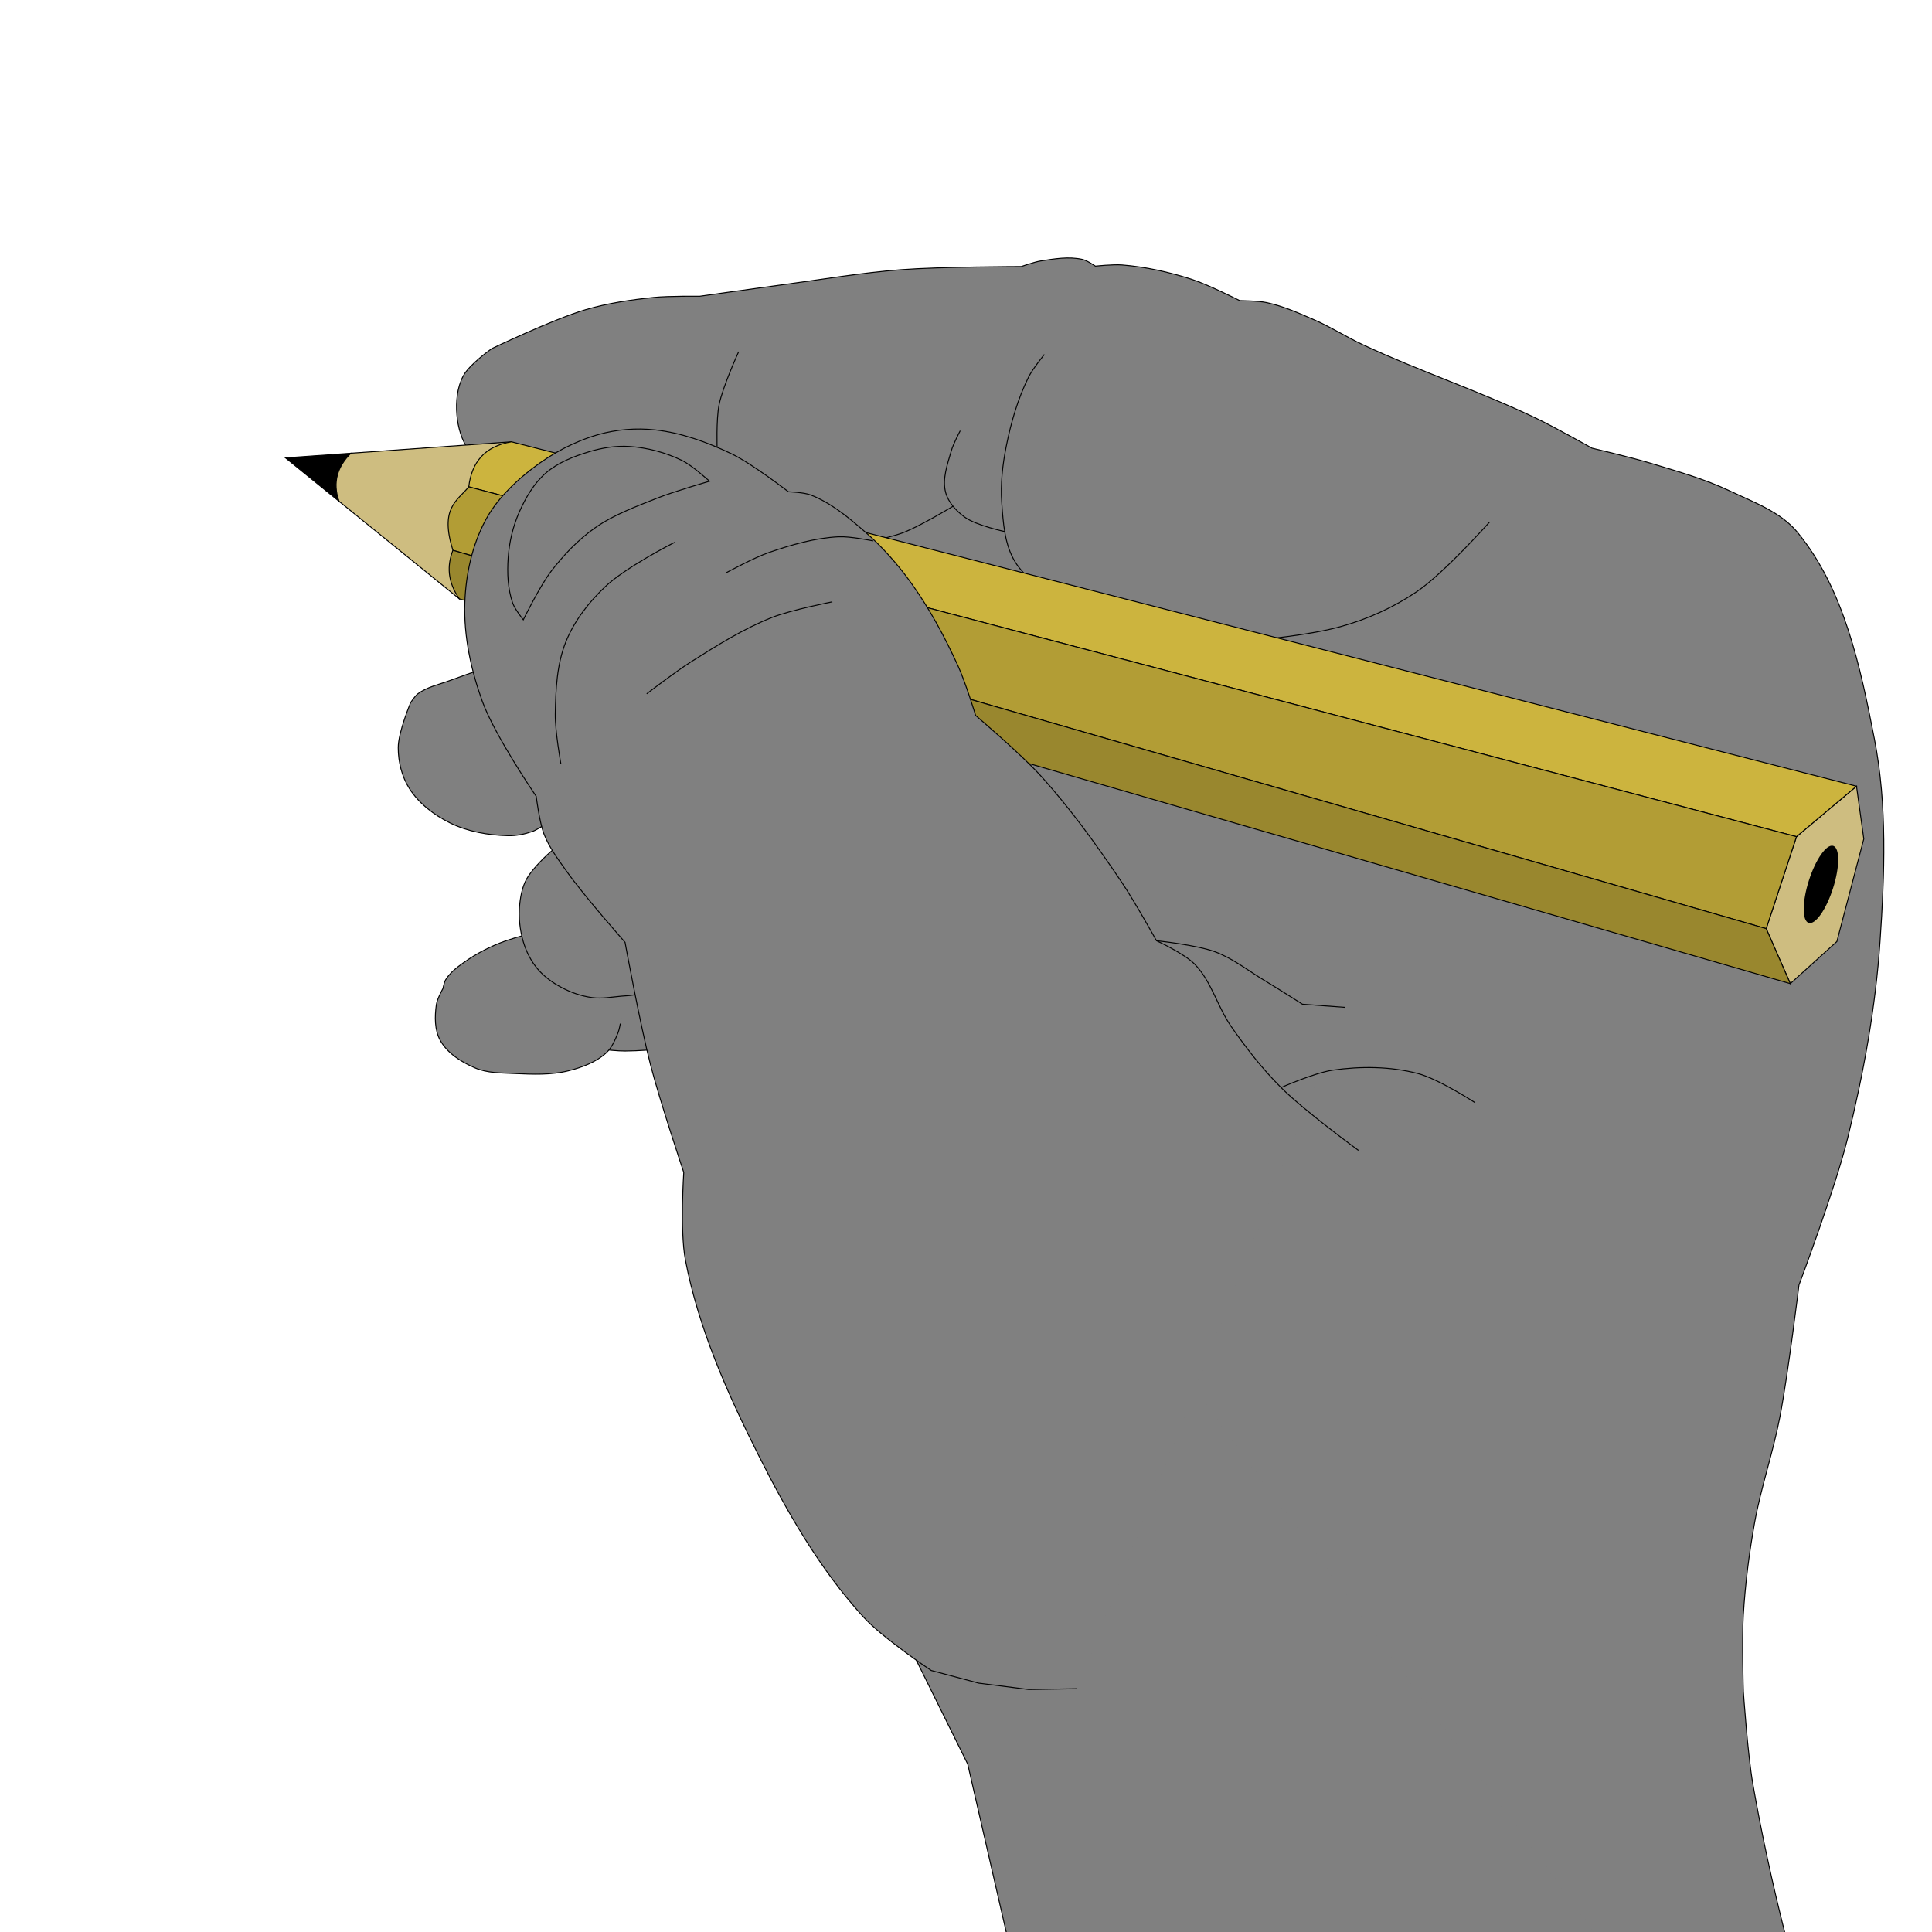
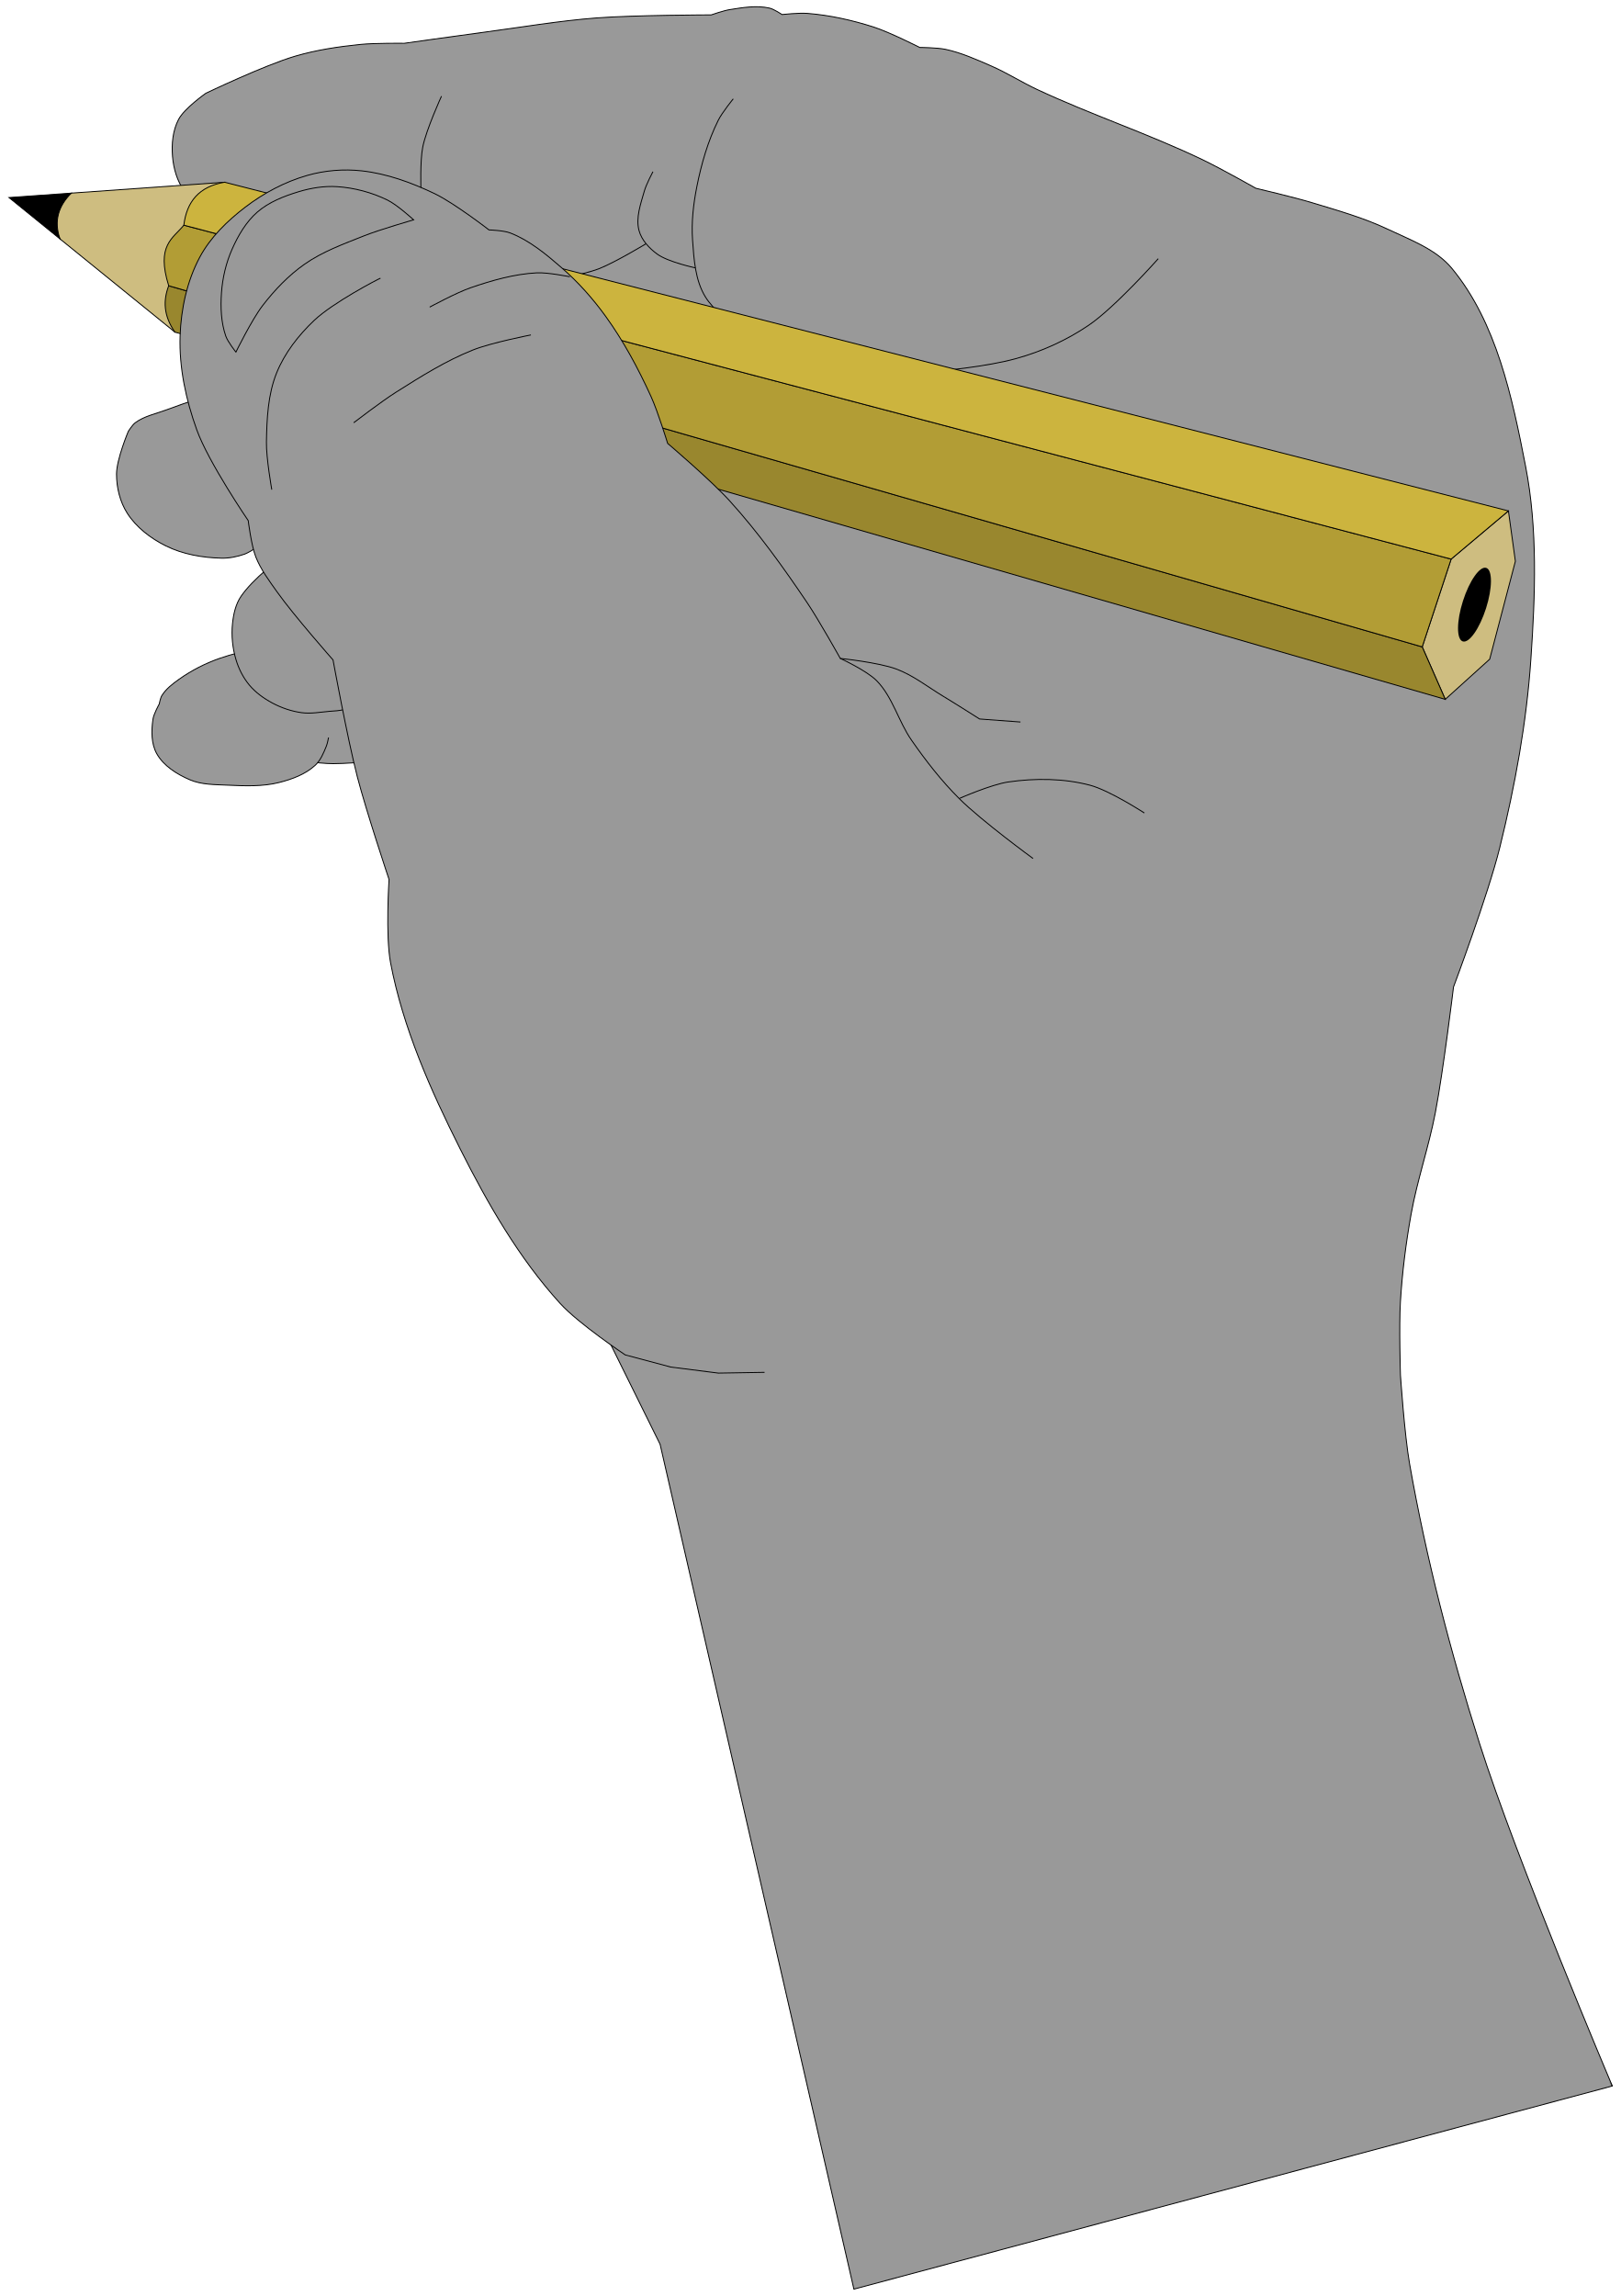
- <svg xmlns="http://www.w3.org/2000/svg" width="2048" height="2048" viewBox="0 0 541.867 541.867" version="1.1" id="svg5" xml:space="preserve">
+ <svg xmlns="http://www.w3.org/2000/svg" width="1800" height="2550" viewBox="0 0 476.25 674.687" version="1.1" id="svg5" xml:space="preserve">
  <defs id="defs2" />
-   <path style="fill:#808080;fill-opacity:1;stroke:#000000;stroke-width:0.265px;stroke-linecap:butt;stroke-linejoin:miter;stroke-opacity:1" d="m 319.465,309.677 c 0,0 -56.645,27.142 -69.41,53.393 -13.167,27.077 0.89,90.322 0.89,90.322 l 20.467,41.379 56.952,248.275 222.848,-59.695 -163.602,-312.731" id="path1793" />
-   <g id="g8078" style="display:inline">
-     <path style="fill:#808080;fill-opacity:1;stroke:#000000;stroke-width:0.265px;stroke-linecap:butt;stroke-linejoin:miter;stroke-opacity:1" d="m 162.625,293.437 c 0,0 8.468,1.359 12.736,1.335 14.352,-0.083 42.768,-4.98 42.768,-4.98 l 8.338,-31.17 -69.793,12.902" id="path1795" />
-     <path style="display:inline;fill:#808080;fill-opacity:1;stroke:#000000;stroke-width:0.265px;stroke-linecap:butt;stroke-linejoin:miter;stroke-opacity:1" d="m 184.878,255.431 c 0,0 -29.083,3.613 -42.827,8.377 -4.232,1.467 -8.3,3.546 -11.956,6.135 -1.903,1.348 -3.844,2.833 -5.078,4.811 -0.46,0.737 -0.779,2.488 -0.779,2.488 0,0 -1.624,2.893 -1.851,4.498 -0.474,3.343 -0.534,7.114 1.101,10.068 2.006,3.626 5.945,6.074 9.753,7.708 3.407,1.462 7.308,1.406 11.012,1.573 5.088,0.23 10.322,0.466 15.259,-0.787 3.774,-0.958 7.676,-2.397 10.54,-5.034 1.608,-1.48 2.48,-3.639 3.303,-5.663 0.326,-0.801 0.629,-2.517 0.629,-2.517" id="path943" />
-   </g>
-   <g id="g6545">
-     <path style="display:inline;fill:#808080;fill-opacity:1;stroke:#000000;stroke-width:0.265px;stroke-linecap:butt;stroke-linejoin:miter;stroke-opacity:1" d="m 147.018,133.986 c 0,0 -6.035,-1.156 -8.753,-2.507 -2.49,-1.238 -5.041,-2.755 -6.674,-5.006 -2.094,-2.885 -3.152,-6.57 -3.448,-10.122 -0.306,-3.669 0.066,-7.643 1.78,-10.901 1.721,-3.272 8.009,-7.675 8.009,-7.675 0,0 17.161,-8.228 26.251,-10.901 6.217,-1.828 12.686,-2.788 19.132,-3.448 4.28,-0.438 12.903,-0.334 12.903,-0.334 0,0 15.493,-2.195 23.248,-3.226 11.078,-1.472 22.116,-3.374 33.259,-4.227 11.206,-0.858 33.704,-0.89 33.704,-0.89 0,0 3.585,-1.26 5.45,-1.557 3.847,-0.614 7.876,-1.291 11.68,-0.445 1.344,0.299 3.671,1.891 3.671,1.891 0,0 4.974,-0.53 7.453,-0.334 6.604,0.523 13.157,1.985 19.466,4.004 4.711,1.508 13.571,6.007 13.571,6.007 0,0 5.092,0.026 7.564,0.556 4.668,1 9.083,2.986 13.459,4.894 4.621,2.015 8.893,4.761 13.459,6.897 15.908,7.439 32.658,12.998 48.498,20.578 5.387,2.578 15.795,8.454 15.795,8.454 0,0 11.04,2.585 16.463,4.227 7.52,2.277 15.148,4.42 22.247,7.786 6.676,3.166 14.212,5.865 18.91,11.568 13.13,15.938 17.671,37.787 21.613,58.057 3.605,18.537 2.852,37.79 1.573,56.631 -1.267,18.664 -4.645,37.21 -9.124,55.373 -3.452,14.001 -13.617,41.062 -13.617,41.062 0,0 -3.002,24.713 -5.339,36.93 -1.919,10.034 -5.312,19.756 -7.119,29.811 -1.535,8.543 -2.626,17.185 -3.148,25.85 -0.431,7.145 0.015,21.473 0.015,21.473 0,0 1.176,17.48 2.689,26.092 4.882,27.791 12.005,55.225 20.543,82.119 10.89,34.304 39.013,100.678 39.013,100.678" id="path923" />
-     <path style="fill:none;stroke:#000000;stroke-width:0.265px;stroke-linecap:butt;stroke-linejoin:miter;stroke-opacity:1" d="m 304.533,173.962 c 0,0 -15.317,-9.05 -19.803,-16.338 -2.988,-4.853 -3.369,-10.99 -3.775,-16.675 -0.375,-5.247 0.234,-10.571 1.258,-15.731 1.33,-6.701 3.251,-13.389 6.292,-19.506 1.14,-2.293 4.405,-6.292 4.405,-6.292" id="path929" />
-     <path style="fill:none;stroke:#000000;stroke-width:0.265px;stroke-linecap:butt;stroke-linejoin:miter;stroke-opacity:1" d="m 281.828,149.093 c 0,0 -8.032,-1.706 -11.256,-4.053 -2.357,-1.716 -4.594,-4.105 -5.349,-6.922 -1.013,-3.782 0.505,-7.874 1.573,-11.641 0.563,-1.987 2.517,-5.663 2.517,-5.663" id="path931" />
-     <path style="fill:none;stroke:#000000;stroke-width:0.265px;stroke-linecap:butt;stroke-linejoin:miter;stroke-opacity:1" d="m 267.288,141.99 c 0,0 -8.899,5.377 -13.705,7.296 -2.793,1.115 -8.694,2.413 -8.694,2.413" id="path933" />
-     <path style="fill:none;stroke:#000000;stroke-width:0.265px;stroke-linecap:butt;stroke-linejoin:miter;stroke-opacity:1" d="m 201.138,126.009 c 0,0 -0.283,-8.365 0.532,-12.432 1.044,-5.205 5.506,-14.944 5.506,-14.944" id="path935" />
-     <path style="fill:none;stroke:#000000;stroke-width:0.265px;stroke-linecap:butt;stroke-linejoin:miter;stroke-opacity:1" d="m 417.797,146.385 c 0,0 -12.656,14.274 -20.467,19.577 -6.479,4.399 -13.807,7.709 -21.357,9.789 -16.563,4.562 -51.239,5.543 -51.239,5.543" id="path1057" />
-   </g>
-   <path style="display:inline;fill:#808080;fill-opacity:1;stroke:#000000;stroke-width:0.265px;stroke-linecap:butt;stroke-linejoin:miter;stroke-opacity:1" d="m 177.296,222.649 c 0,0 -22.021,12.774 -29.011,22.925 -1.59,2.308 -2.226,5.235 -2.517,8.023 -0.369,3.537 0.005,7.211 1.023,10.618 0.805,2.697 2.127,5.313 3.933,7.472 1.834,2.192 4.243,3.924 6.764,5.27 2.655,1.418 5.591,2.425 8.573,2.832 2.705,0.369 5.461,-0.149 8.18,-0.393 1.484,-0.134 3.014,-0.125 4.431,-0.586 15.123,-4.916 41.931,-22.75 41.931,-22.75" id="path941" />
-   <path style="fill:#808080;fill-opacity:1;stroke:#000000;stroke-width:0.265px;stroke-linecap:butt;stroke-linejoin:miter;stroke-opacity:1" d="m 158.725,179.962 c 0,0 -21.735,6.865 -32.406,10.854 -3.083,1.153 -6.485,1.809 -9.124,3.775 -0.867,0.646 -2.045,2.517 -2.045,2.517 0,0 -3.459,8.234 -3.461,12.585 -0.002,3.969 1.012,8.137 3.146,11.484 2.66,4.172 6.893,7.398 11.326,9.596 5.004,2.481 10.776,3.493 16.36,3.618 2.304,0.052 4.633,-0.433 6.81,-1.188 1,-0.346 2.794,-1.507 2.794,-1.507 l 35.411,-17.519" id="path939" />
-   <g id="g6537" transform="translate(47.82183,7.507445)">
-     <path style="fill:#cebd80;fill-opacity:1;stroke:#000000;stroke-width:0.265px;stroke-linecap:butt;stroke-linejoin:miter;stroke-opacity:1" d="m 95.644,116.409 -45.062,3.201 -7.868,3.971 4.534,9.488 33.766,27.386 z" id="path6528" />
-     <path style="fill:#cebd80;fill-opacity:1;stroke:#000000;stroke-width:0.265px;stroke-linecap:butt;stroke-linejoin:miter;stroke-opacity:1" d="m 472.872,212.997 -16.832,14.158 -8.495,25.799 6.764,15.416 13.057,-11.798 7.551,-28.788 z" id="path5494" />
-     <ellipse style="fill:#000000;fill-opacity:1;stroke:none;stroke-width:1;stroke-linejoin:round;stroke-dasharray:none;stroke-opacity:1" id="path5548" cx="514.124" cy="88.397" rx="3.559" ry="11.339" transform="rotate(17.70191)" />
-     <path style="fill:#ccb43e;fill-opacity:1;stroke:#000000;stroke-width:0.265px;stroke-linecap:butt;stroke-linejoin:miter;stroke-opacity:1" d="M 472.872,212.997 95.644,116.409 c -7.531,1.227 -11.173,5.736 -11.996,12.623 l 372.391,98.123 z" id="path6484" />
-     <path style="fill:#b29d35;fill-opacity:1;stroke:#000000;stroke-width:0.265px;stroke-linecap:butt;stroke-linejoin:miter;stroke-opacity:1" d="M 456.04,227.155 83.648,129.032 c -3.229,3.937 -8.179,5.907 -4.449,17.798 L 447.545,252.953 Z" id="path6486" />
-     <path style="fill:#99872e;fill-opacity:1;stroke:#000000;stroke-width:0.265px;stroke-linecap:butt;stroke-linejoin:miter;stroke-opacity:1" d="M 447.545,252.953 79.199,146.83 c -1.628,4.263 -1.578,8.736 1.815,13.626 L 454.309,268.37 Z" id="path6488" />
-     <path style="fill:#000000;fill-opacity:1;stroke:#000000;stroke-width:0.265px;stroke-linecap:butt;stroke-linejoin:miter;stroke-opacity:1" d="m 32.258,120.912 14.99,12.158 C 45.409,127.807 46.788,123.39 50.582,119.61 Z" id="path6492" />
-   </g>
-   <g id="g3286">
-     <path style="fill:#808080;fill-opacity:1;stroke:#000000;stroke-width:0.265px;stroke-linecap:butt;stroke-linejoin:miter;stroke-opacity:1" d="m 377.307,282.536 -12.013,-0.89 c 0,0 -7.083,-4.508 -10.679,-6.674 -4.554,-2.744 -8.811,-6.153 -13.793,-8.009 -5.234,-1.949 -16.463,-3.115 -16.463,-3.115 0,0 -6.218,-11.17 -9.789,-16.463 -6.985,-10.352 -14.299,-20.563 -22.692,-29.811 -5.572,-6.139 -18.242,-16.908 -18.242,-16.908 0,0 -2.869,-9.355 -4.894,-13.793 -3.749,-8.218 -8.058,-16.26 -13.348,-23.582 -3.751,-5.192 -8.065,-10.04 -12.903,-14.238 -4.598,-3.99 -9.448,-8.042 -15.128,-10.234 -1.957,-0.755 -6.229,-0.89 -6.229,-0.89 0,0 -10.227,-7.914 -16.018,-10.679 -6.731,-3.214 -13.943,-5.856 -21.357,-6.674 -5.325,-0.587 -10.866,-0.137 -16.018,1.335 -6.569,1.877 -12.817,5.192 -18.242,9.344 -5.253,4.02 -10.227,8.851 -13.348,14.683 -3.751,7.009 -5.508,15.192 -5.784,23.137 -0.324,9.333 1.731,18.799 4.894,27.586 3.465,9.624 15.128,26.696 15.128,26.696 0,0 0.889,7.297 2.225,10.679 1.467,3.714 3.917,6.978 6.229,10.234 5.003,7.045 16.463,20.022 16.463,20.022 0,0 4.208,22.965 7.119,34.26 2.634,10.221 9.344,30.256 9.344,30.256 0,0 -1.08,16.457 0.445,24.472 3.641,19.133 11.714,37.328 20.467,54.727 8.098,16.097 17.242,32.054 29.366,45.384 5.47,6.015 19.132,15.128 19.132,15.128 l 13.348,3.559 14.016,1.78 13.571,-0.222" id="path921" />
-     <path style="fill:#808080;stroke:#000000;stroke-width:0.265px;stroke-linecap:butt;stroke-linejoin:miter;stroke-opacity:1;fill-opacity:1" d="m 146.77,173.827 c 0,0 4.653,-9.519 7.865,-13.686 3.509,-4.552 7.567,-8.81 12.27,-12.113 5.278,-3.707 11.469,-5.952 17.461,-8.337 4.761,-1.895 14.63,-4.719 14.63,-4.719 0,0 -4.814,-4.41 -7.708,-5.82 -4.585,-2.234 -9.697,-3.605 -14.787,-3.933 -3.8,-0.245 -7.682,0.388 -11.326,1.494 -4.308,1.308 -8.715,3.024 -12.113,5.978 -3.304,2.872 -5.614,6.855 -7.394,10.854 -1.799,4.044 -2.836,8.484 -3.146,12.899 -0.297,4.232 -0.123,8.653 1.258,12.663 0.607,1.76 2.989,4.719 2.989,4.719 z" id="path947" />
-     <path style="fill:none;stroke:#000000;stroke-width:0.265px;stroke-linecap:butt;stroke-linejoin:miter;stroke-opacity:1" d="m 181.378,194.592 c 0,0 8.109,-6.239 12.427,-8.967 7.281,-4.6 14.647,-9.251 22.653,-12.427 5.438,-2.158 16.989,-4.405 16.989,-4.405" id="path949" />
-     <path style="fill:none;stroke:#000000;stroke-width:0.265px;stroke-linecap:butt;stroke-linejoin:miter;stroke-opacity:1" d="m 244.888,151.699 c 0,0 -6.455,-1.323 -9.711,-1.154 -6.657,0.346 -13.205,2.231 -19.506,4.405 -4.169,1.438 -11.956,5.663 -11.956,5.663" id="path951" />
-     <path style="fill:none;stroke:#000000;stroke-width:0.265px;stroke-linecap:butt;stroke-linejoin:miter;stroke-opacity:1" d="m 189.243,152.118 c -0.787,0.315 -13.912,7.122 -19.506,12.427 -4.582,4.346 -8.65,9.559 -11.012,15.416 -2.557,6.341 -2.871,13.457 -2.989,20.293 -0.081,4.696 1.573,14.001 1.573,14.001" id="path953" />
-     <path style="fill:none;stroke:#000000;stroke-width:0.265px;stroke-linecap:butt;stroke-linejoin:miter;stroke-opacity:1" d="m 324.36,263.848 c 0,0 7.778,3.576 10.709,6.567 4.721,4.818 6.376,11.922 10.225,17.461 4.21,6.06 8.775,11.937 14.001,17.147 6.6,6.58 21.709,17.619 21.709,17.619" id="path955" />
-     <path style="fill:none;stroke:#000000;stroke-width:0.265px;stroke-linecap:butt;stroke-linejoin:miter;stroke-opacity:1" d="m 359.294,305.023 c 0,0 9.434,-4.152 14.472,-4.877 7.895,-1.135 16.193,-1.072 23.911,0.944 5.809,1.517 16.046,8.18 16.046,8.18" id="path957" />
+   <g id="g3337" transform="translate(-77.44601,-70.36986)">
+     <g id="g328" style="fill:#999999;fill-opacity:1">
+       <path style="fill:#999999;fill-opacity:1;stroke:#000000;stroke-width:0.265px;stroke-linecap:butt;stroke-linejoin:miter;stroke-opacity:1" d="m 319.465,309.677 c 0,0 -56.645,27.142 -69.41,53.393 -13.167,27.077 0.89,90.322 0.89,90.322 l 20.467,41.379 56.952,248.275 222.848,-59.695 -163.602,-312.731" id="path1793" />
+       <g id="g8078" style="display:inline;fill:#999999;fill-opacity:1">
+         <path style="fill:#999999;fill-opacity:1;stroke:#000000;stroke-width:0.265px;stroke-linecap:butt;stroke-linejoin:miter;stroke-opacity:1" d="m 162.625,293.437 c 0,0 8.468,1.359 12.736,1.335 14.352,-0.083 42.768,-4.98 42.768,-4.98 l 8.338,-31.17 -69.793,12.902" id="path1795" />
+         <path style="display:inline;fill:#999999;fill-opacity:1;stroke:#000000;stroke-width:0.265px;stroke-linecap:butt;stroke-linejoin:miter;stroke-opacity:1" d="m 184.878,255.431 c 0,0 -29.083,3.613 -42.827,8.377 -4.232,1.467 -8.3,3.546 -11.956,6.135 -1.903,1.348 -3.844,2.833 -5.078,4.811 -0.46,0.737 -0.779,2.488 -0.779,2.488 0,0 -1.624,2.893 -1.851,4.498 -0.474,3.343 -0.534,7.114 1.101,10.068 2.006,3.626 5.945,6.074 9.753,7.708 3.407,1.462 7.308,1.406 11.012,1.573 5.088,0.23 10.322,0.466 15.259,-0.787 3.774,-0.958 7.676,-2.397 10.54,-5.034 1.608,-1.48 2.48,-3.639 3.303,-5.663 0.326,-0.801 0.629,-2.517 0.629,-2.517" id="path943" />
+       </g>
+       <g id="g6545" style="fill:#999999;fill-opacity:1">
+         <path style="display:inline;fill:#999999;fill-opacity:1;stroke:#000000;stroke-width:0.265px;stroke-linecap:butt;stroke-linejoin:miter;stroke-opacity:1" d="m 147.018,133.986 c 0,0 -6.035,-1.156 -8.753,-2.507 -2.49,-1.238 -5.041,-2.755 -6.674,-5.006 -2.094,-2.885 -3.152,-6.57 -3.448,-10.122 -0.306,-3.669 0.066,-7.643 1.78,-10.901 1.721,-3.272 8.009,-7.675 8.009,-7.675 0,0 17.161,-8.228 26.251,-10.901 6.217,-1.828 12.686,-2.788 19.132,-3.448 4.28,-0.438 12.903,-0.334 12.903,-0.334 0,0 15.493,-2.195 23.248,-3.226 11.078,-1.472 22.116,-3.374 33.259,-4.227 11.206,-0.858 33.704,-0.89 33.704,-0.89 0,0 3.585,-1.26 5.45,-1.557 3.847,-0.614 7.876,-1.291 11.68,-0.445 1.344,0.299 3.671,1.891 3.671,1.891 0,0 4.974,-0.53 7.453,-0.334 6.604,0.523 13.157,1.985 19.466,4.004 4.711,1.508 13.571,6.007 13.571,6.007 0,0 5.092,0.026 7.564,0.556 4.668,1 9.083,2.986 13.459,4.894 4.621,2.015 8.893,4.761 13.459,6.897 15.908,7.439 32.658,12.998 48.498,20.578 5.387,2.578 15.795,8.454 15.795,8.454 0,0 11.04,2.585 16.463,4.227 7.52,2.277 15.148,4.42 22.247,7.786 6.676,3.166 14.212,5.865 18.91,11.568 13.13,15.938 17.671,37.787 21.613,58.057 3.605,18.537 2.852,37.79 1.573,56.631 -1.267,18.664 -4.645,37.21 -9.124,55.373 -3.452,14.001 -13.617,41.062 -13.617,41.062 0,0 -3.002,24.713 -5.339,36.93 -1.919,10.034 -5.312,19.756 -7.119,29.811 -1.535,8.543 -2.626,17.185 -3.148,25.85 -0.431,7.145 0.015,21.473 0.015,21.473 0,0 1.176,17.48 2.689,26.092 4.882,27.791 12.005,55.225 20.543,82.119 10.89,34.304 39.013,100.678 39.013,100.678" id="path923" />
+         <path style="fill:#999999;fill-opacity:1;stroke:#000000;stroke-width:0.265px;stroke-linecap:butt;stroke-linejoin:miter;stroke-opacity:1" d="m 281.828,149.093 c 0,0 -8.032,-1.706 -11.256,-4.053 -2.357,-1.716 -4.594,-4.105 -5.349,-6.922 -1.013,-3.782 0.505,-7.874 1.573,-11.641 0.563,-1.987 2.517,-5.663 2.517,-5.663" id="path931" />
+         <path style="fill:#999999;fill-opacity:1;stroke:#000000;stroke-width:0.265px;stroke-linecap:butt;stroke-linejoin:miter;stroke-opacity:1" d="m 304.533,173.962 c 0,0 -15.317,-9.05 -19.803,-16.338 -2.988,-4.853 -3.369,-10.99 -3.775,-16.675 -0.375,-5.247 0.234,-10.571 1.258,-15.731 1.33,-6.701 3.251,-13.389 6.292,-19.506 1.14,-2.293 4.405,-6.292 4.405,-6.292" id="path929" />
+         <path style="fill:#999999;fill-opacity:1;stroke:#000000;stroke-width:0.265px;stroke-linecap:butt;stroke-linejoin:miter;stroke-opacity:1" d="m 267.288,141.99 c 0,0 -8.899,5.377 -13.705,7.296 -2.793,1.115 -8.694,2.413 -8.694,2.413" id="path933" />
+         <path style="fill:#999999;fill-opacity:1;stroke:#000000;stroke-width:0.265px;stroke-linecap:butt;stroke-linejoin:miter;stroke-opacity:1" d="m 201.138,126.009 c 0,0 -0.283,-8.365 0.532,-12.432 1.044,-5.205 5.506,-14.944 5.506,-14.944" id="path935" />
+         <path style="fill:#999999;fill-opacity:1;stroke:#000000;stroke-width:0.265px;stroke-linecap:butt;stroke-linejoin:miter;stroke-opacity:1" d="m 417.797,146.385 c 0,0 -12.656,14.274 -20.467,19.577 -6.479,4.399 -13.807,7.709 -21.357,9.789 -16.563,4.562 -51.239,5.543 -51.239,5.543" id="path1057" />
+       </g>
+       <path style="display:inline;fill:#999999;fill-opacity:1;stroke:#000000;stroke-width:0.265px;stroke-linecap:butt;stroke-linejoin:miter;stroke-opacity:1" d="m 177.296,222.649 c 0,0 -22.021,12.774 -29.011,22.925 -1.59,2.308 -2.226,5.235 -2.517,8.023 -0.369,3.537 0.005,7.211 1.023,10.618 0.805,2.697 2.127,5.313 3.933,7.472 1.834,2.192 4.243,3.924 6.764,5.27 2.655,1.418 5.591,2.425 8.573,2.832 2.705,0.369 5.461,-0.149 8.18,-0.393 1.484,-0.134 3.014,-0.125 4.431,-0.586 15.123,-4.916 41.931,-22.75 41.931,-22.75" id="path941" />
+       <path style="fill:#999999;fill-opacity:1;stroke:#000000;stroke-width:0.265px;stroke-linecap:butt;stroke-linejoin:miter;stroke-opacity:1" d="m 158.725,179.962 c 0,0 -21.735,6.865 -32.406,10.854 -3.083,1.153 -6.485,1.809 -9.124,3.775 -0.867,0.646 -2.045,2.517 -2.045,2.517 0,0 -3.459,8.234 -3.461,12.585 -0.002,3.969 1.012,8.137 3.146,11.484 2.66,4.172 6.893,7.398 11.326,9.596 5.004,2.481 10.776,3.493 16.36,3.618 2.304,0.052 4.633,-0.433 6.81,-1.188 1,-0.346 2.794,-1.507 2.794,-1.507 l 35.411,-17.519" id="path939" />
+     </g>
+     <g id="g6537" transform="translate(47.82183,7.507445)">
+       <path style="fill:#cebd80;fill-opacity:1;stroke:#000000;stroke-width:0.265px;stroke-linecap:butt;stroke-linejoin:miter;stroke-opacity:1" d="m 472.872,212.997 -16.832,14.158 -8.495,25.799 6.764,15.416 13.057,-11.798 7.551,-28.788 z" id="path5494" />
+       <ellipse style="fill:#000000;fill-opacity:1;stroke:none;stroke-width:1;stroke-linejoin:round;stroke-dasharray:none;stroke-opacity:1" id="path5548" cx="514.124" cy="88.397" rx="3.559" ry="11.339" transform="rotate(17.70191)" />
+       <path style="fill:#cebd80;fill-opacity:1;stroke:#000000;stroke-width:0.265px;stroke-linecap:butt;stroke-linejoin:miter;stroke-opacity:1" d="m 95.644,116.409 -45.062,3.201 -7.868,3.971 4.534,9.488 33.766,27.386 z" id="path6528" />
+       <path style="display:inline;fill:#99872e;fill-opacity:1;stroke:#000000;stroke-width:0.265px;stroke-linecap:butt;stroke-linejoin:miter;stroke-opacity:1" d="M 447.545,252.953 79.199,146.83 c -1.628,4.263 -1.578,8.736 1.815,13.626 L 454.309,268.37 Z" id="path6488" />
+       <path style="display:inline;fill:#b29d35;fill-opacity:1;stroke:#000000;stroke-width:0.265px;stroke-linecap:butt;stroke-linejoin:miter;stroke-opacity:1" d="M 456.04,227.155 83.648,129.032 c -3.229,3.937 -8.179,5.907 -4.449,17.798 L 447.545,252.953 Z" id="path6486" />
+       <path style="fill:#ccb43e;fill-opacity:1;stroke:#000000;stroke-width:0.265px;stroke-linecap:butt;stroke-linejoin:miter;stroke-opacity:1" d="M 472.872,212.997 95.644,116.409 c -7.531,1.227 -11.173,5.736 -11.996,12.623 l 372.391,98.123 z" id="path6484" />
+       <path style="fill:#000000;fill-opacity:1;stroke:#000000;stroke-width:0.265px;stroke-linecap:butt;stroke-linejoin:miter;stroke-opacity:1" d="m 32.258,120.912 14.99,12.158 C 45.409,127.807 46.788,123.39 50.582,119.61 Z" id="path6492" />
+     </g>
+     <g id="g3286" style="fill:#999999;fill-opacity:1">
+       <path style="fill:#999999;fill-opacity:1;stroke:#000000;stroke-width:0.265px;stroke-linecap:butt;stroke-linejoin:miter;stroke-opacity:1" d="m 377.307,282.536 -12.013,-0.89 c 0,0 -7.083,-4.508 -10.679,-6.674 -4.554,-2.744 -8.811,-6.153 -13.793,-8.009 -5.234,-1.949 -16.463,-3.115 -16.463,-3.115 0,0 -6.218,-11.17 -9.789,-16.463 -6.985,-10.352 -14.299,-20.563 -22.692,-29.811 -5.572,-6.139 -18.242,-16.908 -18.242,-16.908 0,0 -2.869,-9.355 -4.894,-13.793 -3.749,-8.218 -8.058,-16.26 -13.348,-23.582 -3.751,-5.192 -8.065,-10.04 -12.903,-14.238 -4.598,-3.99 -9.448,-8.042 -15.128,-10.234 -1.957,-0.755 -6.229,-0.89 -6.229,-0.89 0,0 -10.227,-7.914 -16.018,-10.679 -6.731,-3.214 -13.943,-5.856 -21.357,-6.674 -5.325,-0.587 -10.866,-0.137 -16.018,1.335 -6.569,1.877 -12.817,5.192 -18.242,9.344 -5.253,4.02 -10.227,8.851 -13.348,14.683 -3.751,7.009 -5.508,15.192 -5.784,23.137 -0.324,9.333 1.731,18.799 4.894,27.586 3.465,9.624 15.128,26.696 15.128,26.696 0,0 0.889,7.297 2.225,10.679 1.467,3.714 3.917,6.978 6.229,10.234 5.003,7.045 16.463,20.022 16.463,20.022 0,0 4.208,22.965 7.119,34.26 2.634,10.221 9.344,30.256 9.344,30.256 0,0 -1.08,16.457 0.445,24.472 3.641,19.133 11.714,37.328 20.467,54.727 8.098,16.097 17.242,32.054 29.366,45.384 5.47,6.015 19.132,15.128 19.132,15.128 l 13.348,3.559 14.016,1.78 13.571,-0.222" id="path921" />
+       <path style="fill:#999999;fill-opacity:1;stroke:#000000;stroke-width:0.265px;stroke-linecap:butt;stroke-linejoin:miter;stroke-opacity:1" d="m 146.77,173.827 c 0,0 4.653,-9.519 7.865,-13.686 3.509,-4.552 7.567,-8.81 12.27,-12.113 5.278,-3.707 11.469,-5.952 17.461,-8.337 4.761,-1.895 14.63,-4.719 14.63,-4.719 0,0 -4.814,-4.41 -7.708,-5.82 -4.585,-2.234 -9.697,-3.605 -14.787,-3.933 -3.8,-0.245 -7.682,0.388 -11.326,1.494 -4.308,1.308 -8.715,3.024 -12.113,5.978 -3.304,2.872 -5.614,6.855 -7.394,10.854 -1.799,4.044 -2.836,8.484 -3.146,12.899 -0.297,4.232 -0.123,8.653 1.258,12.663 0.607,1.76 2.989,4.719 2.989,4.719 z" id="path947" />
+       <path style="fill:#999999;fill-opacity:1;stroke:#000000;stroke-width:0.265px;stroke-linecap:butt;stroke-linejoin:miter;stroke-opacity:1" d="m 181.378,194.592 c 0,0 8.109,-6.239 12.427,-8.967 7.281,-4.6 14.647,-9.251 22.653,-12.427 5.438,-2.158 16.989,-4.405 16.989,-4.405" id="path949" />
+       <path style="fill:#999999;fill-opacity:1;stroke:#000000;stroke-width:0.265px;stroke-linecap:butt;stroke-linejoin:miter;stroke-opacity:1" d="m 244.888,151.699 c 0,0 -6.455,-1.323 -9.711,-1.154 -6.657,0.346 -13.205,2.231 -19.506,4.405 -4.169,1.438 -11.956,5.663 -11.956,5.663" id="path951" />
+       <path style="fill:#999999;fill-opacity:1;stroke:#000000;stroke-width:0.265px;stroke-linecap:butt;stroke-linejoin:miter;stroke-opacity:1" d="m 189.243,152.118 c -0.787,0.315 -13.912,7.122 -19.506,12.427 -4.582,4.346 -8.65,9.559 -11.012,15.416 -2.557,6.341 -2.871,13.457 -2.989,20.293 -0.081,4.696 1.573,14.001 1.573,14.001" id="path953" />
+       <path style="fill:#999999;fill-opacity:1;stroke:#000000;stroke-width:0.265px;stroke-linecap:butt;stroke-linejoin:miter;stroke-opacity:1" d="m 324.36,263.848 c 0,0 7.778,3.576 10.709,6.567 4.721,4.818 6.376,11.922 10.225,17.461 4.21,6.06 8.775,11.937 14.001,17.147 6.6,6.58 21.709,17.619 21.709,17.619" id="path955" />
+       <path style="fill:#999999;fill-opacity:1;stroke:#000000;stroke-width:0.265px;stroke-linecap:butt;stroke-linejoin:miter;stroke-opacity:1" d="m 359.294,305.023 c 0,0 9.434,-4.152 14.472,-4.877 7.895,-1.135 16.193,-1.072 23.911,0.944 5.809,1.517 16.046,8.18 16.046,8.18" id="path957" />
+     </g>
  </g>
</svg>
